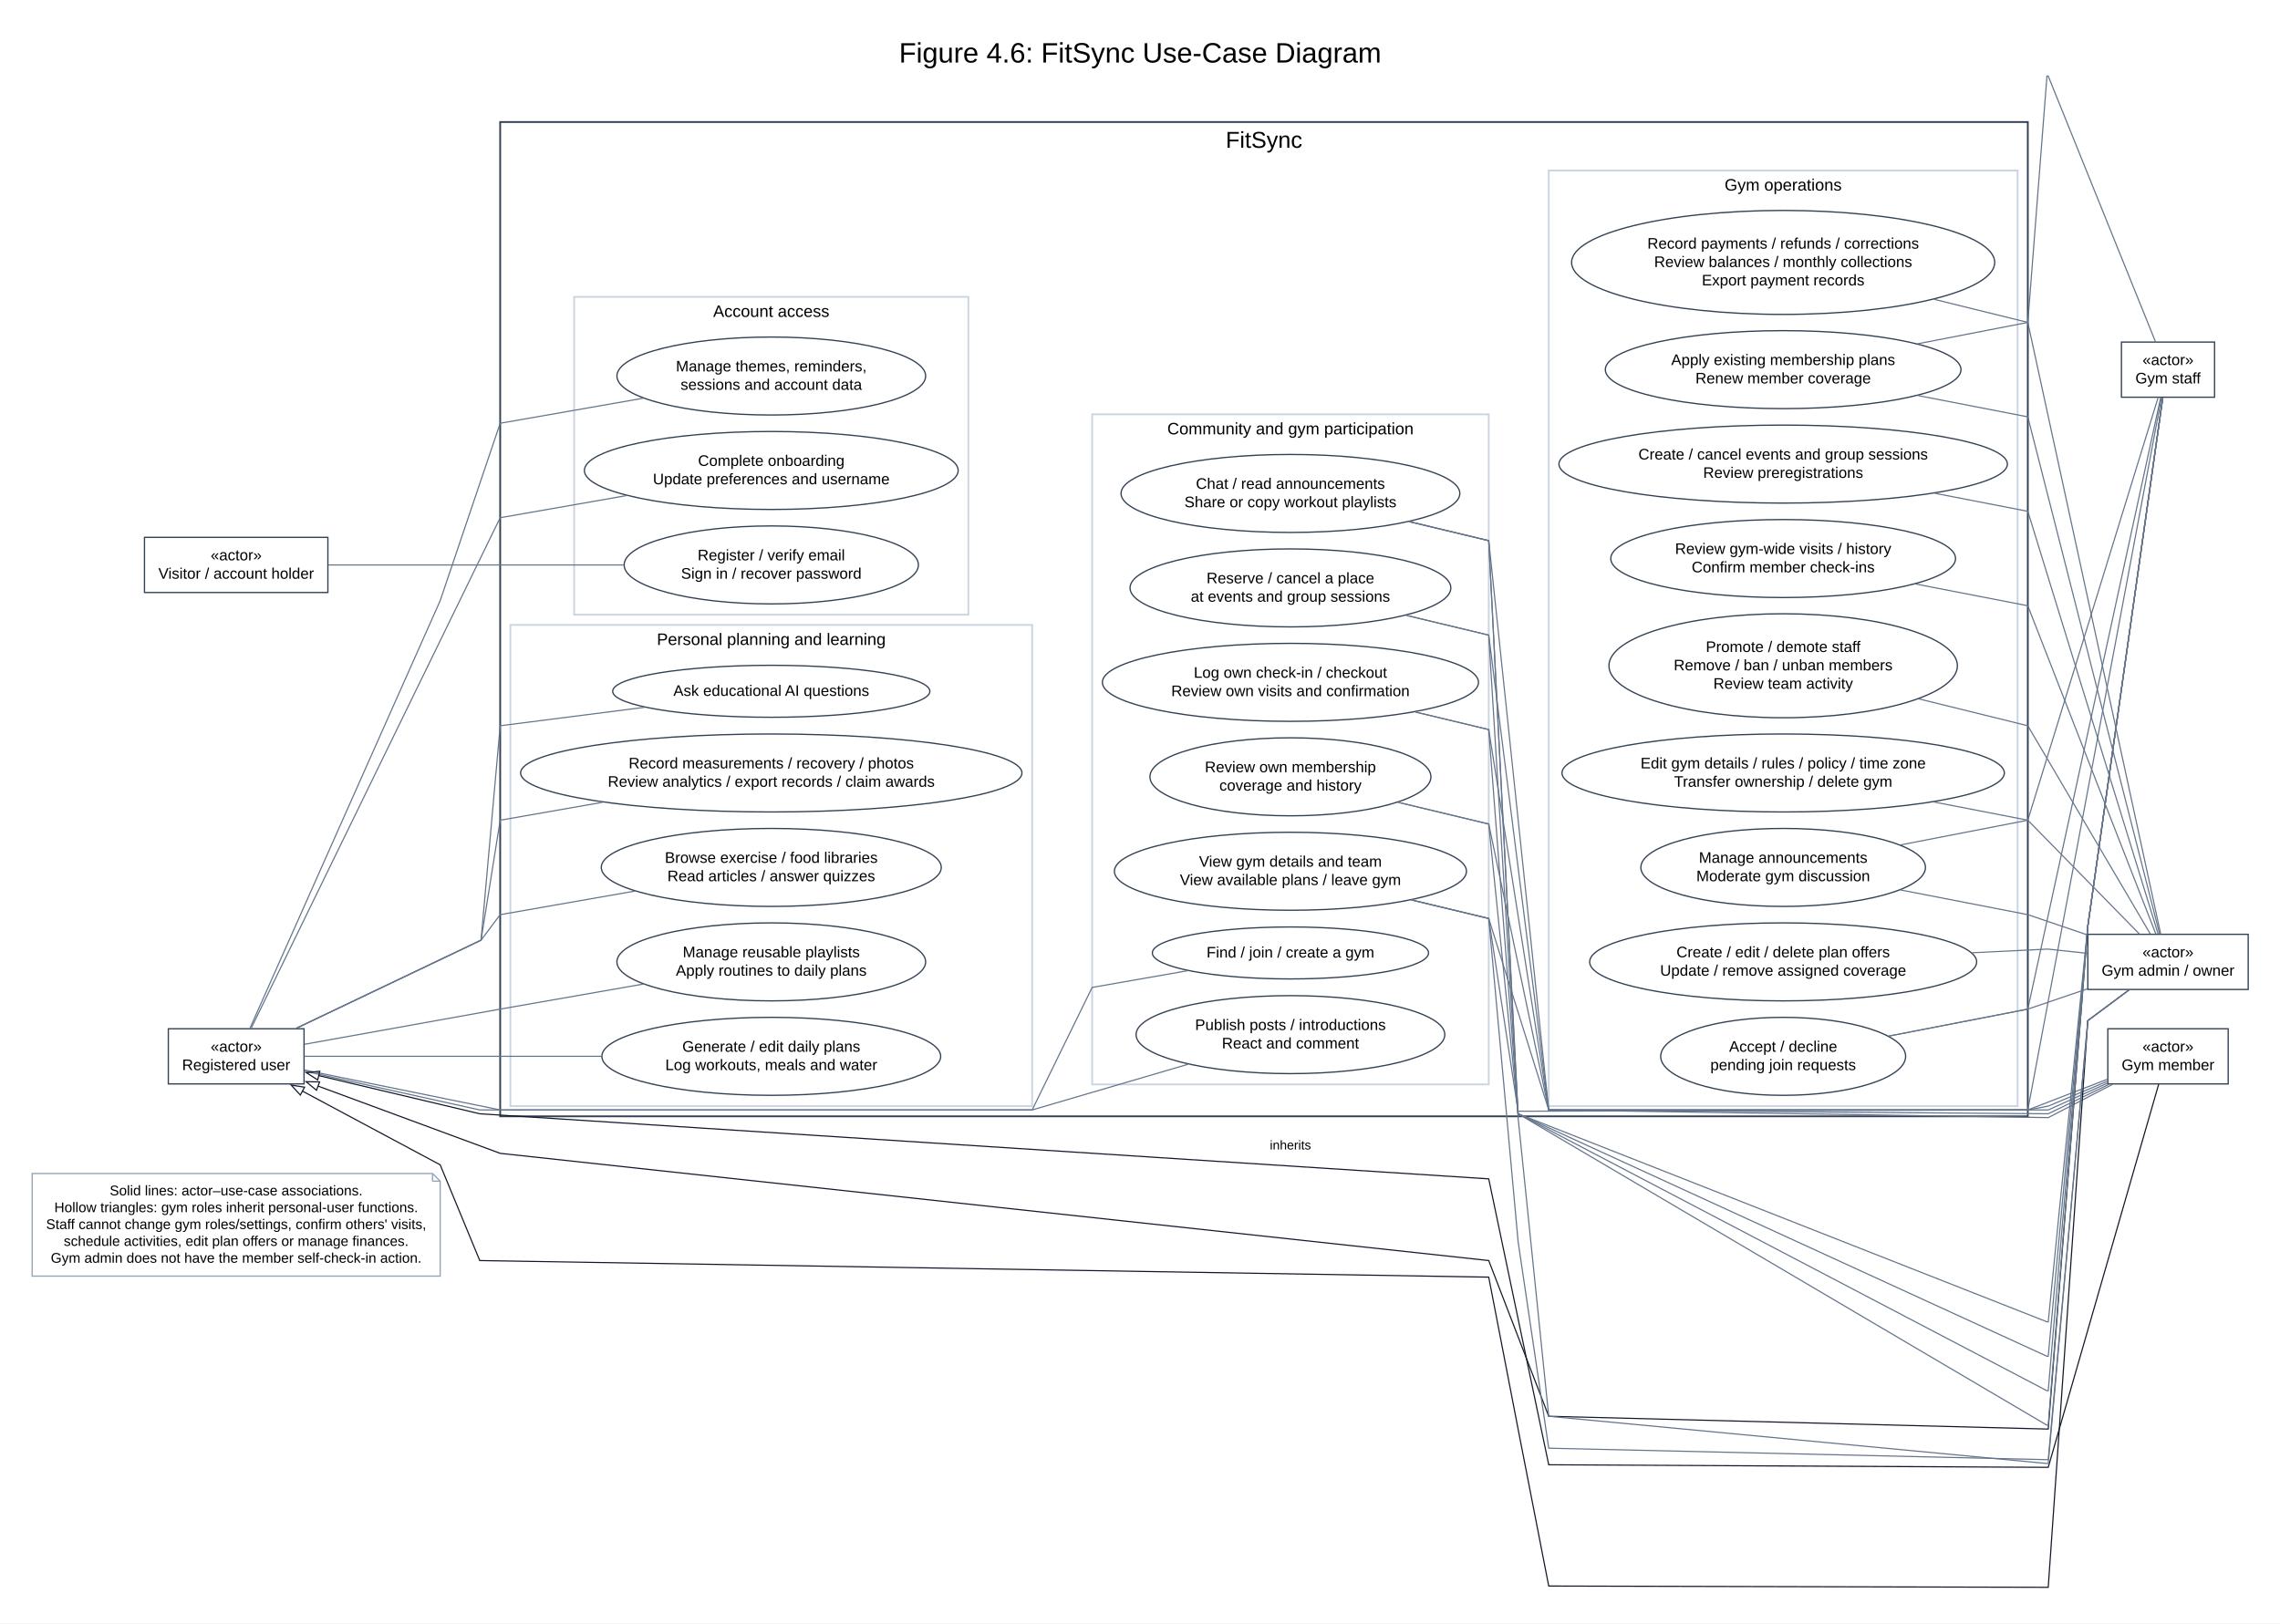
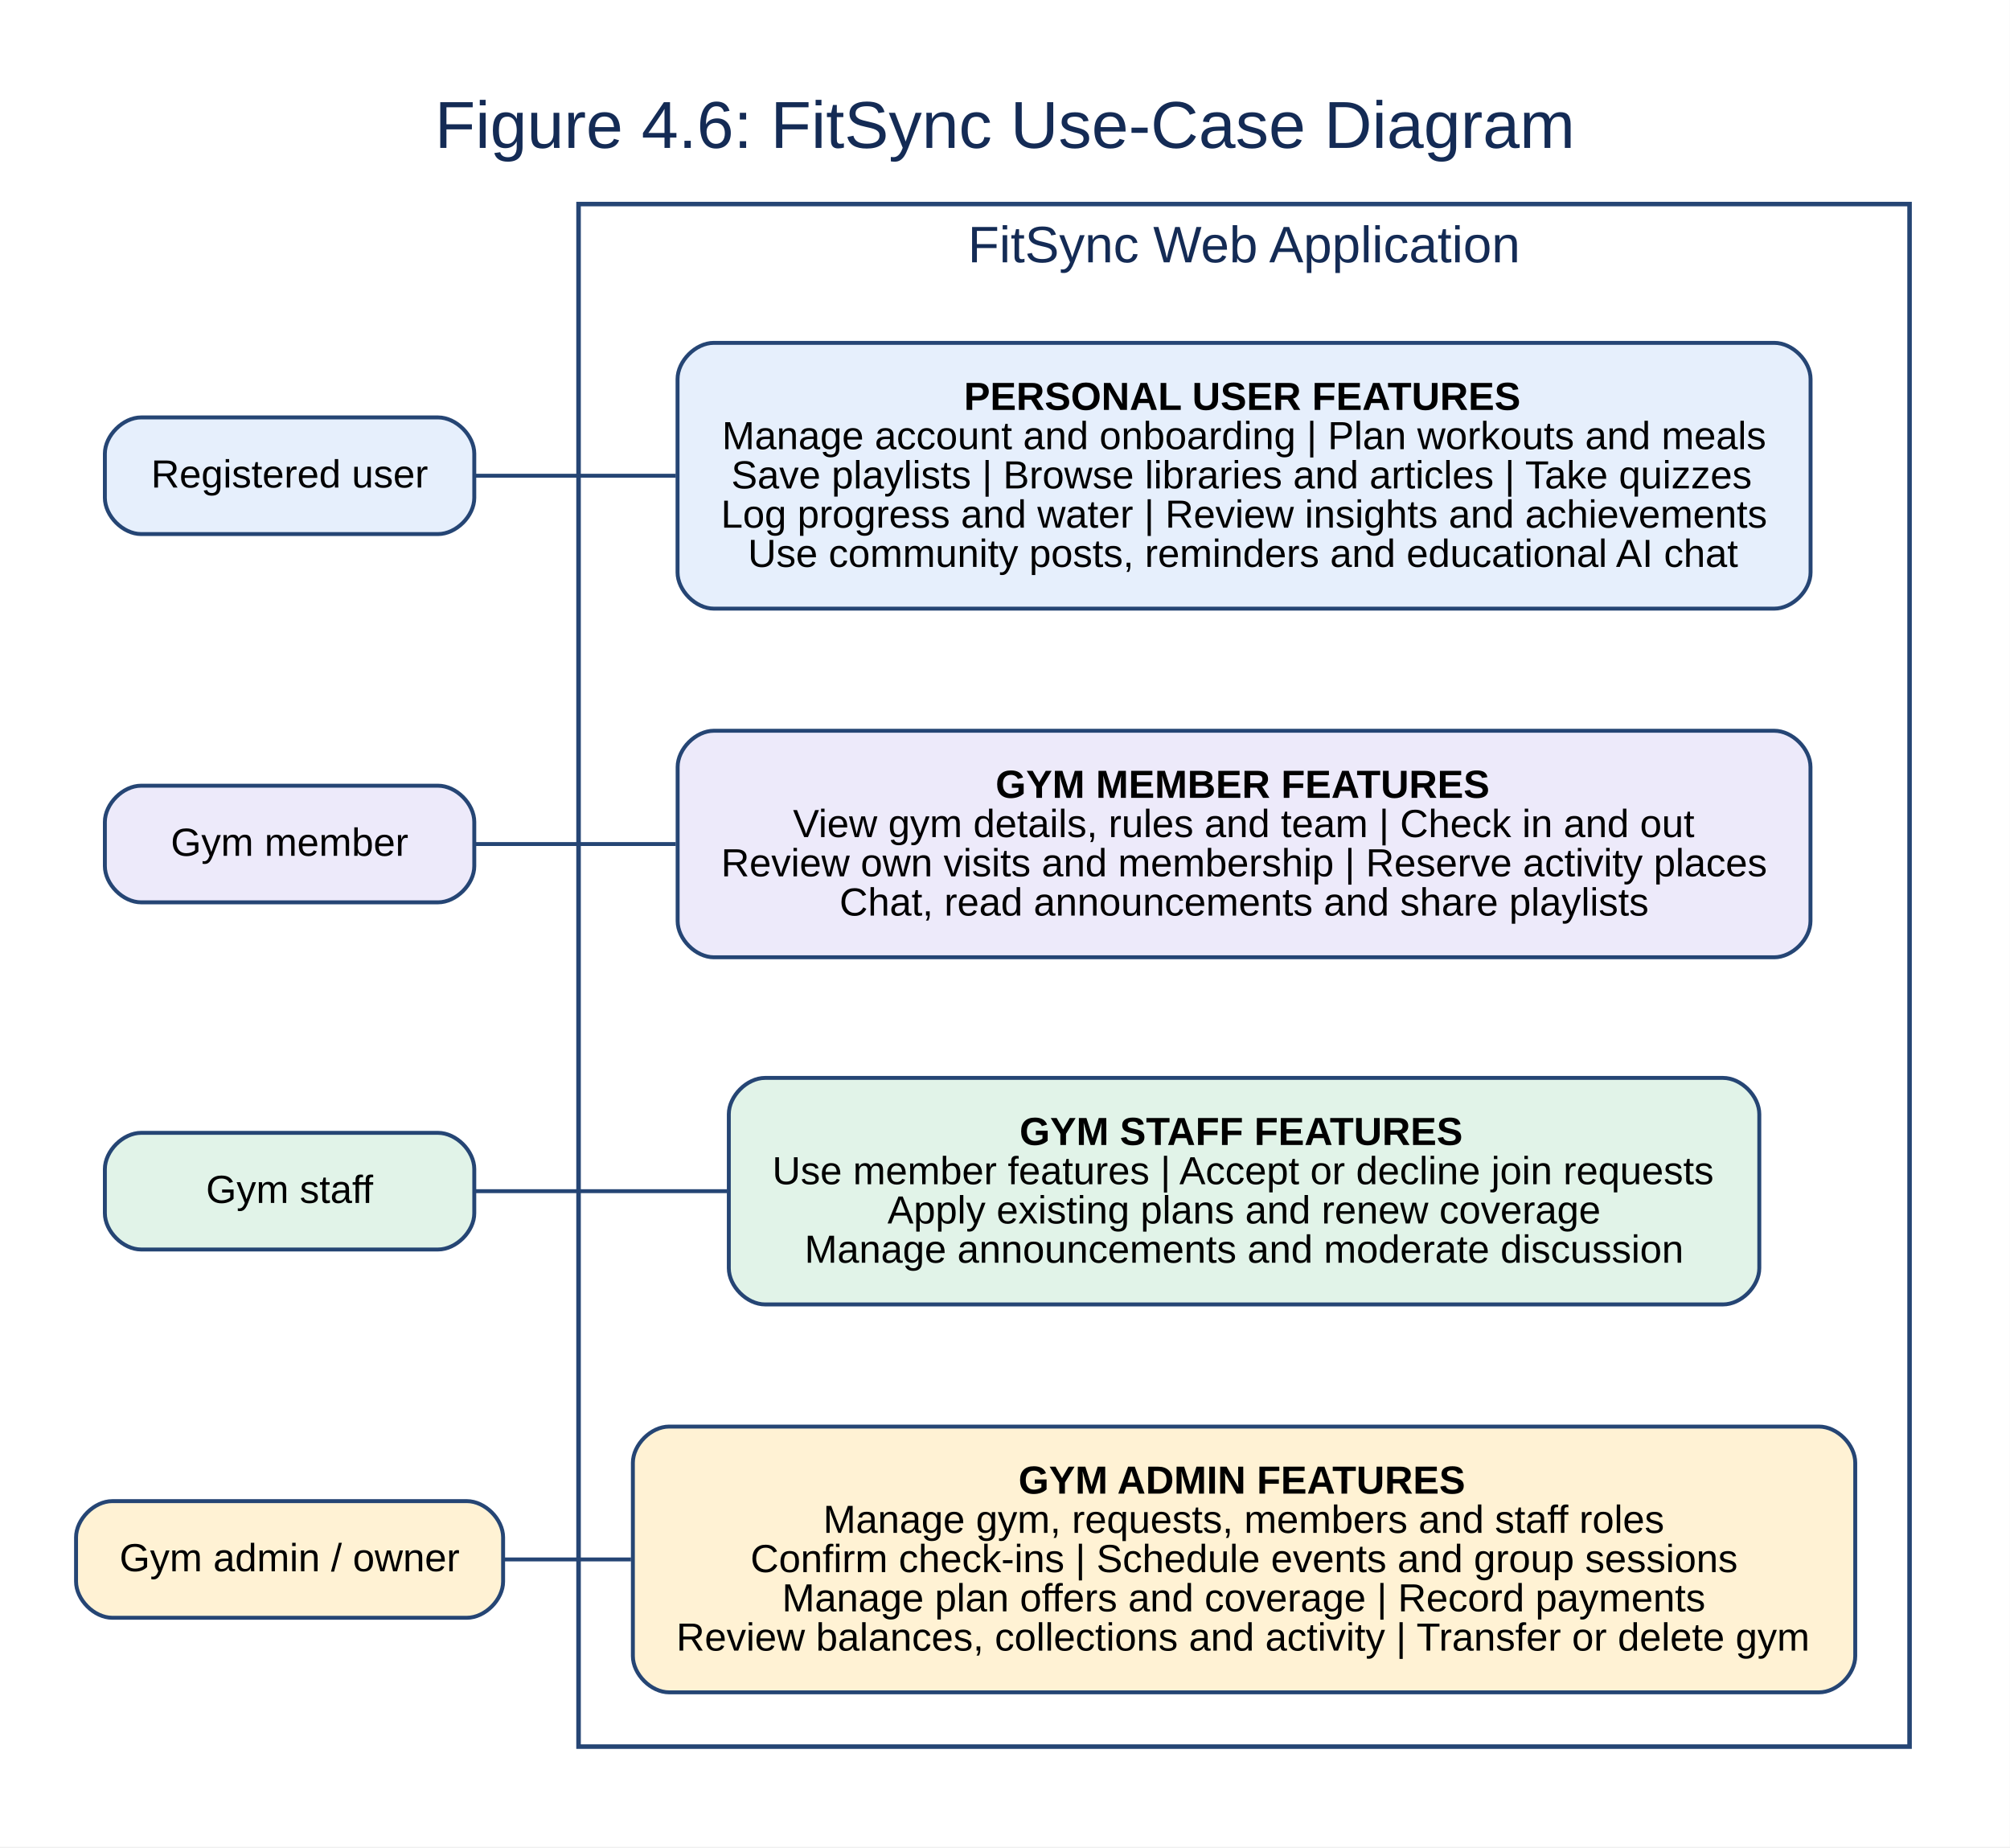
- <svg xmlns="http://www.w3.org/2000/svg" width="1786pt" height="1272pt" viewBox="0.00 0.00 1786.00 1272.00">
-   <g id="graph0" class="graph" transform="scale(1 1) rotate(0) translate(25.2 1246.6)">
-     <polygon fill="white" stroke="none" points="-25.2,25.2 -25.2,-1246.6 1761.09,-1246.6 1761.09,25.2 -25.2,25.2" />
-     <text xml:space="preserve" text-anchor="middle" x="867.94" y="-1197.6" font-family="Arial" font-size="22.00">Figure 4.6: FitSync Use-Case Diagram</text>
-     <g id="clust3" class="cluster">
-       <polygon fill="white" stroke="#334155" stroke-width="1.4" points="366.61,-372 366.61,-1151 1563.25,-1151 1563.25,-372 366.61,-372" />
-       <text xml:space="preserve" text-anchor="middle" x="964.93" y="-1130.8" font-family="Arial" font-size="18.00">FitSync</text>
-     </g>
-     <g id="clust4" class="cluster">
-       <polygon fill="white" stroke="#cbd5e1" stroke-width="1.4" points="424.56,-765 424.56,-1014 733.37,-1014 733.37,-765 424.56,-765" />
-       <text xml:space="preserve" text-anchor="middle" x="578.97" y="-998.3" font-family="Arial" font-size="13.00">Account access</text>
-     </g>
-     <g id="clust5" class="cluster">
-       <polygon fill="white" stroke="#cbd5e1" stroke-width="1.4" points="374.61,-380 374.61,-757 783.32,-757 783.32,-380 374.61,-380" />
-       <text xml:space="preserve" text-anchor="middle" x="578.97" y="-741.3" font-family="Arial" font-size="13.00">Personal planning and learning</text>
-     </g>
-     <g id="clust6" class="cluster">
-       <polygon fill="white" stroke="#cbd5e1" stroke-width="1.4" points="830.32,-397 830.32,-922 1140.97,-922 1140.97,-397 830.32,-397" />
-       <text xml:space="preserve" text-anchor="middle" x="985.64" y="-906.3" font-family="Arial" font-size="13.00">Community and gym participation</text>
-     </g>
-     <g id="clust7" class="cluster">
-       <polygon fill="white" stroke="#cbd5e1" stroke-width="1.4" points="1187.97,-380 1187.97,-1113 1555.25,-1113 1555.25,-380 1187.97,-380" />
-       <text xml:space="preserve" text-anchor="middle" x="1371.61" y="-1097.3" font-family="Arial" font-size="13.00">Gym operations</text>
+ <svg xmlns="http://www.w3.org/2000/svg" width="666pt" height="612pt" viewBox="0.00 0.00 666.00 612.00">
+   <g id="graph0" class="graph" transform="scale(1 1) rotate(0) translate(25.2 586.6)">
+     <polygon fill="white" stroke="none" points="-25.2,25.2 -25.2,-586.6 640.72,-586.6 640.72,25.2 -25.2,25.2" />
+     <text xml:space="preserve" text-anchor="middle" x="307.76" y="-537.6" font-family="Arial" font-size="22.00" fill="#142b55">Figure 4.6: FitSync Use-Case Diagram</text>
+     <g id="clust2" class="cluster">
+       <polygon fill="white" stroke="#254574" stroke-width="1.5" points="166.5,-8 166.5,-519 607.52,-519 607.52,-8 166.5,-8" />
+       <text xml:space="preserve" text-anchor="middle" x="387.01" y="-499.7" font-family="Arial" font-size="17.00" fill="#142b55">FitSync Web Application</text>
    </g>
    <g id="node1" class="node">
-       <polygon fill="none" stroke="#334155" points="231.64,-825.6 87.97,-825.6 87.97,-782.4 231.64,-782.4 231.64,-825.6" />
-       <text xml:space="preserve" text-anchor="middle" x="159.8" y="-807.6" font-family="Arial" font-size="12.00">«actor»</text>
-       <text xml:space="preserve" text-anchor="middle" x="159.8" y="-793.2" font-family="Arial" font-size="12.00">Visitor / account holder</text>
+       <path fill="#e6effc" stroke="#254574" stroke-width="1.3" d="M119.95,-448.32C119.95,-448.32 21.55,-448.32 21.55,-448.32 15.55,-448.32 9.55,-442.32 9.55,-436.32 9.55,-436.32 9.55,-421.68 9.55,-421.68 9.55,-415.68 15.55,-409.68 21.55,-409.68 21.55,-409.68 119.95,-409.68 119.95,-409.68 125.95,-409.68 131.95,-415.68 131.95,-421.68 131.95,-421.68 131.95,-436.32 131.95,-436.32 131.95,-442.32 125.95,-448.32 119.95,-448.32" />
+       <text xml:space="preserve" text-anchor="middle" x="70.75" y="-425.1" font-family="Arial" font-size="13.00">Registered user</text>
+     </g>
+     <g id="node5" class="node">
+       <path fill="#e6effc" stroke="#254574" stroke-width="1.3" d="M562.72,-473.02C562.72,-473.02 211.3,-473.02 211.3,-473.02 205.3,-473.02 199.3,-467.02 199.3,-461.02 199.3,-461.02 199.3,-396.98 199.3,-396.98 199.3,-390.98 205.3,-384.98 211.3,-384.98 211.3,-384.98 562.72,-384.98 562.72,-384.98 568.72,-384.98 574.72,-390.98 574.72,-396.98 574.72,-396.98 574.72,-461.02 574.72,-461.02 574.72,-467.02 568.72,-473.02 562.72,-473.02" />
+       <text xml:space="preserve" text-anchor="start" x="294.19" y="-450.8" font-family="Arial" font-weight="bold" font-size="13.00">PERSONAL USER FEATURES</text>
+       <text xml:space="preserve" text-anchor="start" x="214.04" y="-437.8" font-family="Arial" font-size="13.00">Manage account and onboarding | Plan workouts and meals</text>
+       <text xml:space="preserve" text-anchor="start" x="217.09" y="-424.8" font-family="Arial" font-size="13.00">Save playlists | Browse libraries and articles | Take quizzes</text>
+       <text xml:space="preserve" text-anchor="start" x="213.7" y="-411.8" font-family="Arial" font-size="13.00">Log progress and water | Review insights and achievements</text>
+       <text xml:space="preserve" text-anchor="start" x="222.62" y="-398.8" font-family="Arial" font-size="13.00">Use community posts, reminders and educational AI chat</text>
+     </g>
+     <g id="edge1" class="edge">
+       <path fill="none" stroke="#254574" stroke-width="1.3" d="M132.34,-429C151.96,-429 174.86,-429 198.72,-429" />
+     </g>
+     <g id="node2" class="node">
+       <path fill="#edeafa" stroke="#254574" stroke-width="1.3" d="M119.95,-326.32C119.95,-326.32 21.55,-326.32 21.55,-326.32 15.55,-326.32 9.55,-320.32 9.55,-314.32 9.55,-314.32 9.55,-299.68 9.55,-299.68 9.55,-293.68 15.55,-287.68 21.55,-287.68 21.55,-287.68 119.95,-287.68 119.95,-287.68 125.95,-287.68 131.95,-293.68 131.95,-299.68 131.95,-299.68 131.95,-314.32 131.95,-314.32 131.95,-320.32 125.95,-326.32 119.95,-326.32" />
+       <text xml:space="preserve" text-anchor="middle" x="70.75" y="-303.1" font-family="Arial" font-size="13.00">Gym member</text>
    </g>
    <g id="node6" class="node">
-       <ellipse fill="none" stroke="#334155" cx="578.97" cy="-804" rx="115.26" ry="30.55" />
-       <text xml:space="preserve" text-anchor="middle" x="578.97" y="-807.6" font-family="Arial" font-size="12.00">Register / verify email</text>
-       <text xml:space="preserve" text-anchor="middle" x="578.97" y="-793.2" font-family="Arial" font-size="12.00">Sign in / recover password</text>
+       <path fill="#edeafa" stroke="#254574" stroke-width="1.3" d="M562.69,-344.52C562.69,-344.52 211.33,-344.52 211.33,-344.52 205.33,-344.52 199.33,-338.52 199.33,-332.52 199.33,-332.52 199.33,-281.48 199.33,-281.48 199.33,-275.48 205.33,-269.48 211.33,-269.48 211.33,-269.48 562.69,-269.48 562.69,-269.48 568.69,-269.48 574.69,-275.48 574.69,-281.48 574.69,-281.48 574.69,-332.52 574.69,-332.52 574.69,-338.52 568.69,-344.52 562.69,-344.52" />
+       <text xml:space="preserve" text-anchor="start" x="304.67" y="-322.3" font-family="Arial" font-weight="bold" font-size="13.00">GYM MEMBER FEATURES</text>
+       <text xml:space="preserve" text-anchor="start" x="237.55" y="-309.3" font-family="Arial" font-size="13.00">View gym details, rules and team | Check in and out</text>
+       <text xml:space="preserve" text-anchor="start" x="213.73" y="-296.3" font-family="Arial" font-size="13.00">Review own visits and membership | Reserve activity places</text>
+       <text xml:space="preserve" text-anchor="start" x="252.96" y="-283.3" font-family="Arial" font-size="13.00">Chat, read announcements and share playlists</text>
    </g>
-     <g id="edge1" class="edge">
-       <path fill="none" stroke="#64748b" stroke-width="0.9" d="M232.04,-804C295.46,-804 389.36,-804 463.33,-804" />
+     <g id="edge2" class="edge">
+       <path fill="none" stroke="#254574" stroke-width="1.3" d="M132.34,-307C151.96,-307 174.86,-307 198.72,-307" />
    </g>
-     <g id="node2" class="node">
-       <polygon fill="none" stroke="#334155" points="212.96,-440.6 106.65,-440.6 106.65,-397.4 212.96,-397.4 212.96,-440.6" />
-       <text xml:space="preserve" text-anchor="middle" x="159.8" y="-422.6" font-family="Arial" font-size="12.00">«actor»</text>
-       <text xml:space="preserve" text-anchor="middle" x="159.8" y="-408.2" font-family="Arial" font-size="12.00">Registered user</text>
+     <g id="node3" class="node">
+       <path fill="#e1f3e8" stroke="#254574" stroke-width="1.3" d="M119.95,-211.32C119.95,-211.32 21.55,-211.32 21.55,-211.32 15.55,-211.32 9.55,-205.32 9.55,-199.32 9.55,-199.32 9.55,-184.68 9.55,-184.68 9.55,-178.68 15.55,-172.68 21.55,-172.68 21.55,-172.68 119.95,-172.68 119.95,-172.68 125.95,-172.68 131.95,-178.68 131.95,-184.68 131.95,-184.68 131.95,-199.32 131.95,-199.32 131.95,-205.32 125.95,-211.32 119.95,-211.32" />
+       <text xml:space="preserve" text-anchor="middle" x="70.75" y="-188.1" font-family="Arial" font-size="13.00">Gym staff</text>
    </g>
    <g id="node7" class="node">
-       <ellipse fill="none" stroke="#334155" cx="578.97" cy="-878" rx="146.41" ry="30.55" />
-       <text xml:space="preserve" text-anchor="middle" x="578.97" y="-881.6" font-family="Arial" font-size="12.00">Complete onboarding</text>
-       <text xml:space="preserve" text-anchor="middle" x="578.97" y="-867.2" font-family="Arial" font-size="12.00">Update preferences and username</text>
+       <path fill="#e1f3e8" stroke="#254574" stroke-width="1.3" d="M545.73,-229.52C545.73,-229.52 228.29,-229.52 228.29,-229.52 222.29,-229.52 216.29,-223.52 216.29,-217.52 216.29,-217.52 216.29,-166.48 216.29,-166.48 216.29,-160.48 222.29,-154.48 228.29,-154.48 228.29,-154.48 545.73,-154.48 545.73,-154.48 551.73,-154.48 557.73,-160.48 557.73,-166.48 557.73,-166.48 557.73,-217.52 557.73,-217.52 557.73,-223.52 551.73,-229.52 545.73,-229.52" />
+       <text xml:space="preserve" text-anchor="start" x="312.62" y="-207.3" font-family="Arial" font-weight="bold" font-size="13.00">GYM STAFF FEATURES</text>
+       <text xml:space="preserve" text-anchor="start" x="230.69" y="-194.3" font-family="Arial" font-size="13.00">Use member features | Accept or decline join requests</text>
+       <text xml:space="preserve" text-anchor="start" x="268.85" y="-181.3" font-family="Arial" font-size="13.00">Apply existing plans and renew coverage</text>
+       <text xml:space="preserve" text-anchor="start" x="241.39" y="-168.3" font-family="Arial" font-size="13.00">Manage announcements and moderate discussion</text>
    </g>
-     <g id="edge12" class="edge">
-       <path fill="none" stroke="#64748b" stroke-width="0.9" d="M171.58,-441.09C213.93,-527.92 366.61,-841 366.61,-841 366.61,-841 415.01,-849.47 465.48,-858.31" />
+     <g id="edge3" class="edge">
+       <path fill="none" stroke="#254574" stroke-width="1.3" d="M132.34,-192C156.6,-192 185.87,-192 215.77,-192" />
+     </g>
+     <g id="node4" class="node">
+       <path fill="#fff2d4" stroke="#254574" stroke-width="1.3" d="M129.5,-89.32C129.5,-89.32 12,-89.32 12,-89.32 6,-89.32 0,-83.32 0,-77.32 0,-77.32 0,-62.68 0,-62.68 0,-56.68 6,-50.68 12,-50.68 12,-50.68 129.5,-50.68 129.5,-50.68 135.5,-50.68 141.5,-56.68 141.5,-62.68 141.5,-62.68 141.5,-77.32 141.5,-77.32 141.5,-83.32 135.5,-89.32 129.5,-89.32" />
+       <text xml:space="preserve" text-anchor="middle" x="70.75" y="-66.1" font-family="Arial" font-size="13.00">Gym admin / owner</text>
    </g>
    <g id="node8" class="node">
-       <ellipse fill="none" stroke="#334155" cx="578.97" cy="-952" rx="120.92" ry="30.55" />
-       <text xml:space="preserve" text-anchor="middle" x="578.97" y="-955.6" font-family="Arial" font-size="12.00">Manage themes, reminders,</text>
-       <text xml:space="preserve" text-anchor="middle" x="578.97" y="-941.2" font-family="Arial" font-size="12.00">sessions and account data</text>
+       <path fill="#fff2d4" stroke="#254574" stroke-width="1.3" d="M577.52,-114.02C577.52,-114.02 196.5,-114.02 196.5,-114.02 190.5,-114.02 184.5,-108.02 184.5,-102.02 184.5,-102.02 184.5,-37.98 184.5,-37.98 184.5,-31.98 190.5,-25.98 196.5,-25.98 196.5,-25.98 577.52,-25.98 577.52,-25.98 583.52,-25.98 589.52,-31.98 589.52,-37.98 589.52,-37.98 589.52,-102.02 589.52,-102.02 589.52,-108.02 583.52,-114.02 577.52,-114.02" />
+       <text xml:space="preserve" text-anchor="start" x="312.26" y="-91.8" font-family="Arial" font-weight="bold" font-size="13.00">GYM ADMIN FEATURES</text>
+       <text xml:space="preserve" text-anchor="start" x="247.56" y="-78.8" font-family="Arial" font-size="13.00">Manage gym, requests, members and staff roles</text>
+       <text xml:space="preserve" text-anchor="start" x="223.46" y="-65.8" font-family="Arial" font-size="13.00">Confirm check-ins | Schedule events and group sessions</text>
+       <text xml:space="preserve" text-anchor="start" x="233.93" y="-52.8" font-family="Arial" font-size="13.00">Manage plan offers and coverage | Record payments</text>
+       <text xml:space="preserve" text-anchor="start" x="198.9" y="-39.8" font-family="Arial" font-size="13.00">Review balances, collections and activity | Transfer or delete gym</text>
    </g>
-     <g id="edge13" class="edge">
-       <path fill="none" stroke="#64748b" stroke-width="0.9" d="M170.62,-441.06C205.24,-518.9 319.61,-776 319.61,-776 319.61,-776 366.61,-915 366.61,-915 366.61,-915 423.66,-924.99 478.48,-934.58" />
-     </g>
-     <g id="node9" class="node">
-       <ellipse fill="none" stroke="#334155" cx="578.97" cy="-419" rx="132.71" ry="30.55" />
-       <text xml:space="preserve" text-anchor="middle" x="578.97" y="-422.6" font-family="Arial" font-size="12.00">Generate / edit daily plans</text>
-       <text xml:space="preserve" text-anchor="middle" x="578.97" y="-408.2" font-family="Arial" font-size="12.00">Log workouts, meals and water</text>
-     </g>
-     <g id="edge2" class="edge">
-       <path fill="none" stroke="#64748b" stroke-width="0.9" d="M213.22,-419C271.32,-419 367.24,-419 446.14,-419" />
-     </g>
-     <g id="node10" class="node">
-       <ellipse fill="none" stroke="#334155" cx="578.97" cy="-493" rx="120.93" ry="30.55" />
-       <text xml:space="preserve" text-anchor="middle" x="578.97" y="-496.6" font-family="Arial" font-size="12.00">Manage reusable playlists</text>
-       <text xml:space="preserve" text-anchor="middle" x="578.97" y="-482.2" font-family="Arial" font-size="12.00">Apply routines to daily plans</text>
-     </g>
-     <g id="edge14" class="edge">
-       <path fill="none" stroke="#64748b" stroke-width="0.9" d="M213.27,-428.43C274.25,-439.39 366.61,-456 366.61,-456 366.61,-456 423.66,-465.99 478.48,-475.58" />
-     </g>
-     <g id="node11" class="node">
-       <ellipse fill="none" stroke="#334155" cx="578.97" cy="-567" rx="133.17" ry="30.55" />
-       <text xml:space="preserve" text-anchor="middle" x="578.97" y="-570.6" font-family="Arial" font-size="12.00">Browse exercise / food libraries</text>
-       <text xml:space="preserve" text-anchor="middle" x="578.97" y="-556.2" font-family="Arial" font-size="12.00">Read articles / answer quizzes</text>
-     </g>
-     <g id="edge15" class="edge">
-       <path fill="none" stroke="#64748b" stroke-width="0.9" d="M206.99,-441.03C263.46,-467.96 351.61,-510 351.61,-510 351.61,-510 366.61,-530 366.61,-530 366.61,-530 419.24,-539.21 471.98,-548.45" />
-     </g>
-     <g id="node12" class="node">
-       <ellipse fill="none" stroke="#334155" cx="578.97" cy="-641" rx="196.36" ry="30.55" />
-       <text xml:space="preserve" text-anchor="middle" x="578.97" y="-644.6" font-family="Arial" font-size="12.00">Record measurements / recovery / photos</text>
-       <text xml:space="preserve" text-anchor="middle" x="578.97" y="-630.2" font-family="Arial" font-size="12.00">Review analytics / export records / claim awards</text>
-     </g>
-     <g id="edge16" class="edge">
-       <path fill="none" stroke="#64748b" stroke-width="0.9" d="M206.99,-441.03C263.46,-467.96 351.61,-510 351.61,-510 351.61,-510 366.61,-604 366.61,-604 366.61,-604 403.71,-610.49 446.82,-618.04" />
-     </g>
-     <g id="node13" class="node">
-       <ellipse fill="none" stroke="#334155" cx="578.97" cy="-705" rx="124.24" ry="20.36" />
-       <text xml:space="preserve" text-anchor="middle" x="578.97" y="-701.4" font-family="Arial" font-size="12.00">Ask educational AI questions</text>
-     </g>
-     <g id="edge17" class="edge">
-       <path fill="none" stroke="#64748b" stroke-width="0.9" d="M206.99,-441.03C263.46,-467.96 351.61,-510 351.61,-510 351.61,-510 366.61,-678 366.61,-678 366.61,-678 424.52,-685.4 479.71,-692.45" />
-     </g>
-     <g id="node14" class="node">
-       <ellipse fill="none" stroke="#334155" cx="985.64" cy="-436" rx="120.93" ry="30.55" />
-       <text xml:space="preserve" text-anchor="middle" x="985.64" y="-439.6" font-family="Arial" font-size="12.00">Publish posts / introductions</text>
-       <text xml:space="preserve" text-anchor="middle" x="985.64" y="-425.2" font-family="Arial" font-size="12.00">React and comment</text>
-     </g>
-     <g id="edge18" class="edge">
-       <path fill="none" stroke="#64748b" stroke-width="0.9" d="M213.27,-408.29C274.25,-395.85 366.61,-377 366.61,-377 366.61,-377 783.32,-377 783.32,-377 783.32,-377 849.03,-396.26 905.37,-412.77" />
-     </g>
-     <g id="node15" class="node">
-       <ellipse fill="none" stroke="#334155" cx="985.64" cy="-500" rx="108.18" ry="20.36" />
-       <text xml:space="preserve" text-anchor="middle" x="985.64" y="-496.4" font-family="Arial" font-size="12.00">Find / join / create a gym</text>
-     </g>
-     <g id="edge19" class="edge">
-       <path fill="none" stroke="#64748b" stroke-width="0.9" d="M213.42,-407.36C269.6,-394.93 350.61,-377 350.61,-377 350.61,-377 783.32,-377 783.32,-377 783.32,-377 830.32,-473 830.32,-473 830.32,-473 867.41,-479.49 905.22,-486.1" />
-     </g>
-     <g id="node3" class="node">
-       <polygon fill="none" stroke="#334155" points="1720.21,-440.6 1625.93,-440.6 1625.93,-397.4 1720.21,-397.4 1720.21,-440.6" />
-       <text xml:space="preserve" text-anchor="middle" x="1673.07" y="-422.6" font-family="Arial" font-size="12.00">«actor»</text>
-       <text xml:space="preserve" text-anchor="middle" x="1673.07" y="-408.2" font-family="Arial" font-size="12.00">Gym member</text>
-     </g>
-     <g id="edge20" class="edge">
-       <path fill="none" stroke="#111827" stroke-width="0.9" d="M1665.76,-397.12C1644.87,-324.65 1579.25,-97 1579.25,-97 1579.25,-97 1578.25,-97 1578.25,-97 1578.25,-97 1187.97,-99 1187.97,-99 1187.97,-99 1140.97,-323 1140.97,-323 1140.97,-323 350.61,-374 350.61,-374 350.61,-374 279.41,-390.88 224.22,-403.96" />
-       <polygon fill="none" stroke="#111827" stroke-width="0.9" points="223.67,-400.5 214.75,-406.21 225.29,-407.31 223.67,-400.5" />
-       <text xml:space="preserve" text-anchor="middle" x="985.64" y="-346.03" font-family="Arial" font-size="10.00">inherits</text>
-     </g>
-     <g id="node16" class="node">
-       <ellipse fill="none" stroke="#334155" cx="985.64" cy="-564" rx="137.9" ry="30.55" />
-       <text xml:space="preserve" text-anchor="middle" x="985.64" y="-567.6" font-family="Arial" font-size="12.00">View gym details and team</text>
-       <text xml:space="preserve" text-anchor="middle" x="985.64" y="-553.2" font-family="Arial" font-size="12.00">View available plans / leave gym</text>
-     </g>
-     <g id="edge23" class="edge">
-       <path fill="none" stroke="#64748b" stroke-width="0.9" d="M1625.61,-401.07C1596.03,-389.65 1563.25,-377 1563.25,-377 1563.25,-377 1187.97,-377 1187.97,-377 1187.97,-377 1140.97,-527 1140.97,-527 1140.97,-527 1112.73,-533.77 1080.42,-541.52" />
-     </g>
-     <g id="node17" class="node">
-       <ellipse fill="none" stroke="#334155" cx="985.64" cy="-638" rx="110.06" ry="30.55" />
-       <text xml:space="preserve" text-anchor="middle" x="985.64" y="-641.6" font-family="Arial" font-size="12.00">Review own membership</text>
-       <text xml:space="preserve" text-anchor="middle" x="985.64" y="-627.2" font-family="Arial" font-size="12.00">coverage and history</text>
-     </g>
-     <g id="edge24" class="edge">
-       <path fill="none" stroke="#64748b" stroke-width="0.9" d="M1625.66,-399.5C1602.46,-389.75 1579.25,-380 1579.25,-380 1579.25,-380 1563.25,-377 1563.25,-377 1563.25,-377 1187.97,-377 1187.97,-377 1187.97,-377 1140.97,-601 1140.97,-601 1140.97,-601 1106.49,-609.27 1070.13,-617.98" />
-     </g>
-     <g id="node18" class="node">
-       <ellipse fill="none" stroke="#334155" cx="985.64" cy="-712" rx="147.32" ry="30.55" />
-       <text xml:space="preserve" text-anchor="middle" x="985.64" y="-715.6" font-family="Arial" font-size="12.00">Log own check-in / checkout</text>
-       <text xml:space="preserve" text-anchor="middle" x="985.64" y="-701.2" font-family="Arial" font-size="12.00">Review own visits and confirmation</text>
-     </g>
-     <g id="edge25" class="edge">
-       <path fill="none" stroke="#64748b" stroke-width="0.9" d="M1625.66,-398C1602.46,-387.5 1579.25,-377 1579.25,-377 1579.25,-377 1187.97,-377 1187.97,-377 1187.97,-377 1140.97,-675 1140.97,-675 1140.97,-675 1114.51,-681.34 1083.5,-688.78" />
-     </g>
-     <g id="node19" class="node">
-       <ellipse fill="none" stroke="#334155" cx="985.64" cy="-786" rx="125.65" ry="30.55" />
-       <text xml:space="preserve" text-anchor="middle" x="985.64" y="-789.6" font-family="Arial" font-size="12.00">Reserve / cancel a place</text>
-       <text xml:space="preserve" text-anchor="middle" x="985.64" y="-775.2" font-family="Arial" font-size="12.00">at events and group sessions</text>
-     </g>
-     <g id="edge26" class="edge">
-       <path fill="none" stroke="#64748b" stroke-width="0.9" d="M1626.75,-397.03C1603.19,-385.6 1579.25,-374 1579.25,-374 1579.25,-374 1578.25,-374 1578.25,-374 1578.25,-374 1187.97,-377 1187.97,-377 1187.97,-377 1140.97,-749 1140.97,-749 1140.97,-749 1110.36,-756.34 1076.41,-764.48" />
-     </g>
-     <g id="node20" class="node">
-       <ellipse fill="none" stroke="#334155" cx="985.64" cy="-860" rx="132.7" ry="30.55" />
-       <text xml:space="preserve" text-anchor="middle" x="985.64" y="-863.6" font-family="Arial" font-size="12.00">Chat / read announcements</text>
-       <text xml:space="preserve" text-anchor="middle" x="985.64" y="-849.2" font-family="Arial" font-size="12.00">Share or copy workout playlists</text>
-     </g>
-     <g id="edge27" class="edge">
-       <path fill="none" stroke="#64748b" stroke-width="0.9" d="M1629.47,-396.97C1605.07,-384.35 1579.25,-371 1579.25,-371 1579.25,-371 1578.25,-371 1578.25,-371 1578.25,-371 1187.97,-377 1187.97,-377 1187.97,-377 1140.97,-823 1140.97,-823 1140.97,-823 1111.69,-830.02 1078.64,-837.94" />
-     </g>
-     <g id="node4" class="node">
-       <polygon fill="none" stroke="#334155" points="1709.54,-978.6 1636.6,-978.6 1636.6,-935.4 1709.54,-935.4 1709.54,-978.6" />
-       <text xml:space="preserve" text-anchor="middle" x="1673.07" y="-960.6" font-family="Arial" font-size="12.00">«actor»</text>
-       <text xml:space="preserve" text-anchor="middle" x="1673.07" y="-946.2" font-family="Arial" font-size="12.00">Gym staff</text>
-     </g>
-     <g id="edge21" class="edge">
-       <path fill="none" stroke="#111827" stroke-width="0.9" d="M1668.96,-935.08C1656.43,-846.67 1610.25,-521 1610.25,-521 1610.25,-521 1579.25,-127 1579.25,-127 1579.25,-127 1578.25,-127 1578.25,-127 1578.25,-127 1187.97,-137 1187.97,-137 1187.97,-137 1140.97,-259 1140.97,-259 1140.97,-259 366.61,-343 366.61,-343 366.61,-343 284.41,-373.35 223.91,-395.7" />
-       <polygon fill="none" stroke="#111827" stroke-width="0.9" points="222.72,-392.41 214.55,-399.15 225.14,-398.97 222.72,-392.41" />
-     </g>
-     <g id="edge28" class="edge">
-       <path fill="none" stroke="#64748b" stroke-width="0.9" d="M1667.94,-934.97C1648.06,-829.03 1563.25,-377 1563.25,-377 1563.25,-377 1164.97,-376 1164.97,-376 1164.97,-376 1163.97,-376 1163.97,-376 1163.97,-376 1140.97,-527 1140.97,-527 1140.97,-527 1112.73,-533.77 1080.42,-541.52" />
-     </g>
-     <g id="edge29" class="edge">
-       <path fill="none" stroke="#64748b" stroke-width="0.9" d="M1668.96,-935.08C1656.43,-846.67 1610.25,-521 1610.25,-521 1610.25,-521 1579.25,-211 1579.25,-211 1579.25,-211 1578.25,-211 1578.25,-211 1578.25,-211 1163.97,-374 1163.97,-374 1163.97,-374 1140.97,-601 1140.97,-601 1140.97,-601 1106.49,-609.27 1070.13,-617.98" />
-     </g>
-     <g id="edge30" class="edge">
-       <path fill="none" stroke="#64748b" stroke-width="0.9" d="M1668.96,-935.08C1656.43,-846.67 1610.25,-521 1610.25,-521 1610.25,-521 1579.25,-184 1579.25,-184 1579.25,-184 1578.25,-184 1578.25,-184 1578.25,-184 1163.97,-374 1163.97,-374 1163.97,-374 1140.97,-675 1140.97,-675 1140.97,-675 1114.51,-681.34 1083.5,-688.78" />
-     </g>
-     <g id="edge31" class="edge">
-       <path fill="none" stroke="#64748b" stroke-width="0.9" d="M1668.96,-935.08C1656.43,-846.67 1610.25,-521 1610.25,-521 1610.25,-521 1579.25,-157 1579.25,-157 1579.25,-157 1578.25,-157 1578.25,-157 1578.25,-157 1163.97,-374 1163.97,-374 1163.97,-374 1140.97,-749 1140.97,-749 1140.97,-749 1110.36,-756.34 1076.41,-764.48" />
-     </g>
-     <g id="edge32" class="edge">
-       <path fill="none" stroke="#64748b" stroke-width="0.9" d="M1668.96,-935.08C1656.43,-846.67 1610.25,-521 1610.25,-521 1610.25,-521 1579.25,-130 1579.25,-130 1579.25,-130 1578.25,-130 1578.25,-130 1578.25,-130 1163.97,-374 1163.97,-374 1163.97,-374 1140.97,-823 1140.97,-823 1140.97,-823 1111.69,-830.02 1078.64,-837.94" />
-     </g>
-     <g id="node21" class="node">
-       <ellipse fill="none" stroke="#334155" cx="1371.61" cy="-419" rx="95.94" ry="30.55" />
-       <text xml:space="preserve" text-anchor="middle" x="1371.61" y="-422.6" font-family="Arial" font-size="12.00">Accept / decline</text>
-       <text xml:space="preserve" text-anchor="middle" x="1371.61" y="-408.2" font-family="Arial" font-size="12.00">pending join requests</text>
-     </g>
-     <g id="edge33" class="edge">
-       <path fill="none" stroke="#64748b" stroke-width="0.9" d="M1667.33,-935.15C1646.38,-838.72 1563.25,-456 1563.25,-456 1563.25,-456 1506.03,-444.89 1454.29,-434.85" />
-     </g>
-     <g id="node22" class="node">
-       <ellipse fill="none" stroke="#334155" cx="1371.61" cy="-957" rx="139.31" ry="30.55" />
-       <text xml:space="preserve" text-anchor="middle" x="1371.61" y="-960.6" font-family="Arial" font-size="12.00">Apply existing membership plans</text>
-       <text xml:space="preserve" text-anchor="middle" x="1371.61" y="-946.2" font-family="Arial" font-size="12.00">Renew member coverage</text>
-     </g>
-     <g id="edge34" class="edge">
-       <path fill="none" stroke="#64748b" stroke-width="0.9" d="M1663.17,-979.05C1639.94,-1036.62 1579.25,-1187 1579.25,-1187 1579.25,-1187 1578.25,-1187 1578.25,-1187 1578.25,-1187 1563.25,-994 1563.25,-994 1563.25,-994 1521.54,-985.9 1477.14,-977.29" />
-     </g>
-     <g id="node23" class="node">
-       <ellipse fill="none" stroke="#334155" cx="1371.61" cy="-567" rx="111.48" ry="30.55" />
-       <text xml:space="preserve" text-anchor="middle" x="1371.61" y="-570.6" font-family="Arial" font-size="12.00">Manage announcements</text>
-       <text xml:space="preserve" text-anchor="middle" x="1371.61" y="-556.2" font-family="Arial" font-size="12.00">Moderate gym discussion</text>
-     </g>
-     <g id="edge35" class="edge">
-       <path fill="none" stroke="#64748b" stroke-width="0.9" d="M1665.26,-934.92C1641.44,-857.64 1563.25,-604 1563.25,-604 1563.25,-604 1512.57,-594.16 1463.47,-584.63" />
-     </g>
-     <g id="node5" class="node">
-       <polygon fill="none" stroke="#334155" points="1735.89,-514.6 1610.25,-514.6 1610.25,-471.4 1735.89,-471.4 1735.89,-514.6" />
-       <text xml:space="preserve" text-anchor="middle" x="1673.07" y="-496.6" font-family="Arial" font-size="12.00">«actor»</text>
-       <text xml:space="preserve" text-anchor="middle" x="1673.07" y="-482.2" font-family="Arial" font-size="12.00">Gym admin / owner</text>
-     </g>
-     <g id="edge22" class="edge">
-       <path fill="none" stroke="#111827" stroke-width="0.9" d="M1642.61,-471.08C1626.69,-459.23 1610.25,-447 1610.25,-447 1610.25,-447 1579.25,-3 1579.25,-3 1579.25,-3 1578.25,-3 1578.25,-3 1578.25,-3 1187.97,-4 1187.97,-4 1187.97,-4 1163.97,-127 1163.97,-127 1163.97,-127 1140.97,-246 1140.97,-246 1140.97,-246 350.61,-259 350.61,-259 350.61,-259 319.61,-334 319.61,-334 319.61,-334 258.11,-366.92 211.65,-391.78" />
-       <polygon fill="none" stroke="#111827" stroke-width="0.9" points="210.07,-388.66 202.9,-396.47 213.37,-394.83 210.07,-388.66" />
-     </g>
-     <g id="edge36" class="edge">
-       <path fill="none" stroke="#64748b" stroke-width="0.9" d="M1642.61,-471.08C1626.69,-459.23 1610.25,-447 1610.25,-447 1610.25,-447 1579.25,-103 1579.25,-103 1579.25,-103 1578.25,-103 1578.25,-103 1578.25,-103 1187.97,-112 1187.97,-112 1187.97,-112 1163.97,-274 1163.97,-274 1163.97,-274 1140.97,-527 1140.97,-527 1140.97,-527 1112.73,-533.77 1080.42,-541.52" />
-     </g>
-     <g id="edge37" class="edge">
-       <path fill="none" stroke="#64748b" stroke-width="0.9" d="M1642.61,-471.08C1626.69,-459.23 1610.25,-447 1610.25,-447 1610.25,-447 1579.25,-100 1579.25,-100 1579.25,-100 1578.25,-100 1578.25,-100 1578.25,-100 1187.97,-137 1187.97,-137 1187.97,-137 1163.97,-371 1163.97,-371 1163.97,-371 1140.97,-823 1140.97,-823 1140.97,-823 1111.69,-830.02 1078.64,-837.94" />
-     </g>
-     <g id="edge38" class="edge">
-       <path fill="none" stroke="#64748b" stroke-width="0.9" d="M1610.03,-471.91C1585.6,-463.6 1563.25,-456 1563.25,-456 1563.25,-456 1506.03,-444.89 1454.29,-434.85" />
-     </g>
-     <g id="edge39" class="edge">
-       <path fill="none" stroke="#64748b" stroke-width="0.9" d="M1666.45,-515.06C1644.17,-602.5 1563.25,-920 1563.25,-920 1563.25,-920 1521.54,-928.1 1477.14,-936.71" />
-     </g>
-     <g id="edge40" class="edge">
-       <path fill="none" stroke="#64748b" stroke-width="0.9" d="M1610.03,-514.09C1585.6,-522.4 1563.25,-530 1563.25,-530 1563.25,-530 1512.57,-539.84 1463.47,-549.37" />
-     </g>
-     <g id="node24" class="node">
-       <ellipse fill="none" stroke="#334155" cx="1371.61" cy="-641" rx="173.26" ry="30.55" />
-       <text xml:space="preserve" text-anchor="middle" x="1371.61" y="-644.6" font-family="Arial" font-size="12.00">Edit gym details / rules / policy / time zone</text>
-       <text xml:space="preserve" text-anchor="middle" x="1371.61" y="-630.2" font-family="Arial" font-size="12.00">Transfer ownership / delete gym</text>
-     </g>
-     <g id="edge41" class="edge">
-       <path fill="none" stroke="#64748b" stroke-width="0.9" d="M1650.57,-514.93C1618.86,-547.28 1563.25,-604 1563.25,-604 1563.25,-604 1529.17,-610.62 1489.82,-618.25" />
-     </g>
-     <g id="node25" class="node">
-       <ellipse fill="none" stroke="#334155" cx="1371.61" cy="-725" rx="136.49" ry="40.73" />
-       <text xml:space="preserve" text-anchor="middle" x="1371.61" y="-735.8" font-family="Arial" font-size="12.00">Promote / demote staff</text>
-       <text xml:space="preserve" text-anchor="middle" x="1371.61" y="-721.4" font-family="Arial" font-size="12.00">Remove / ban / unban members</text>
-       <text xml:space="preserve" text-anchor="middle" x="1371.61" y="-707" font-family="Arial" font-size="12.00">Review team activity</text>
-     </g>
-     <g id="edge42" class="edge">
-       <path fill="none" stroke="#64748b" stroke-width="0.9" d="M1659.16,-514.95C1630.34,-563.95 1563.25,-678 1563.25,-678 1563.25,-678 1522.06,-688.16 1477.97,-699.03" />
-     </g>
-     <g id="node26" class="node">
-       <ellipse fill="none" stroke="#334155" cx="1371.61" cy="-809" rx="135.04" ry="30.55" />
-       <text xml:space="preserve" text-anchor="middle" x="1371.61" y="-812.6" font-family="Arial" font-size="12.00">Review gym-wide visits / history</text>
-       <text xml:space="preserve" text-anchor="middle" x="1371.61" y="-798.2" font-family="Arial" font-size="12.00">Confirm member check-ins</text>
-     </g>
-     <g id="edge43" class="edge">
-       <path fill="none" stroke="#64748b" stroke-width="0.9" d="M1663.53,-514.89C1637.88,-580.66 1563.25,-772 1563.25,-772 1563.25,-772 1520.31,-780.33 1475.19,-789.09" />
-     </g>
-     <g id="node27" class="node">
-       <ellipse fill="none" stroke="#334155" cx="1371.61" cy="-883" rx="175.64" ry="30.55" />
-       <text xml:space="preserve" text-anchor="middle" x="1371.61" y="-886.6" font-family="Arial" font-size="12.00">Create / cancel events and group sessions</text>
-       <text xml:space="preserve" text-anchor="middle" x="1371.61" y="-872.2" font-family="Arial" font-size="12.00">Review preregistrations</text>
-     </g>
-     <g id="edge44" class="edge">
-       <path fill="none" stroke="#64748b" stroke-width="0.9" d="M1665.26,-515.08C1641.44,-592.36 1563.25,-846 1563.25,-846 1563.25,-846 1529.48,-852.55 1490.36,-860.15" />
-     </g>
-     <g id="node28" class="node">
-       <ellipse fill="none" stroke="#334155" cx="1371.61" cy="-493" rx="151.59" ry="30.55" />
-       <text xml:space="preserve" text-anchor="middle" x="1371.61" y="-496.6" font-family="Arial" font-size="12.00">Create / edit / delete plan offers</text>
-       <text xml:space="preserve" text-anchor="middle" x="1371.61" y="-482.2" font-family="Arial" font-size="12.00">Update / remove assigned coverage</text>
-     </g>
-     <g id="edge45" class="edge">
-       <path fill="none" stroke="#64748b" stroke-width="0.9" d="M1609.9,-499.7C1593,-501.52 1579.25,-503 1579.25,-503 1579.25,-503 1578.25,-503 1578.25,-503 1578.25,-503 1552.7,-501.76 1519.6,-500.15" />
-     </g>
-     <g id="node29" class="node">
-       <ellipse fill="none" stroke="#334155" cx="1371.61" cy="-1041" rx="165.72" ry="40.73" />
-       <text xml:space="preserve" text-anchor="middle" x="1371.61" y="-1051.8" font-family="Arial" font-size="12.00">Record payments / refunds / corrections</text>
-       <text xml:space="preserve" text-anchor="middle" x="1371.61" y="-1037.4" font-family="Arial" font-size="12.00">Review balances / monthly collections</text>
-       <text xml:space="preserve" text-anchor="middle" x="1371.61" y="-1023" font-family="Arial" font-size="12.00">Export payment records</text>
-     </g>
-     <g id="edge46" class="edge">
-       <path fill="none" stroke="#64748b" stroke-width="0.9" d="M1667.33,-514.85C1646.38,-611.28 1563.25,-994 1563.25,-994 1563.25,-994 1529.17,-1002.4 1489.82,-1012.1" />
-     </g>
-     <g id="node30" class="node">
-       <polygon fill="none" stroke="#94a3b8" points="313.61,-327.2 0,-327.2 0,-246.8 319.61,-246.8 319.61,-321.2 313.61,-327.2" />
-       <polyline fill="none" stroke="#94a3b8" points="313.61,-327.2 313.61,-321.2" />
-       <polyline fill="none" stroke="#94a3b8" points="319.61,-321.2 313.61,-321.2" />
-       <text xml:space="preserve" text-anchor="middle" x="159.8" y="-310.1" font-family="Arial" font-size="11.00">Solid lines: actor–use-case associations.</text>
-       <text xml:space="preserve" text-anchor="middle" x="159.8" y="-296.9" font-family="Arial" font-size="11.00">Hollow triangles: gym roles inherit personal-user functions.</text>
-       <text xml:space="preserve" text-anchor="middle" x="159.8" y="-283.7" font-family="Arial" font-size="11.00">Staff cannot change gym roles/settings, confirm others' visits,</text>
-       <text xml:space="preserve" text-anchor="middle" x="159.8" y="-270.5" font-family="Arial" font-size="11.00">schedule activities, edit plan offers or manage finances.</text>
-       <text xml:space="preserve" text-anchor="middle" x="159.8" y="-257.3" font-family="Arial" font-size="11.00">Gym admin does not have the member self-check-in action.</text>
+     <g id="edge4" class="edge">
+       <path fill="none" stroke="#254574" stroke-width="1.3" d="M141.89,-70C154.91,-70 169.1,-70 183.87,-70" />
    </g>
  </g>
</svg>
